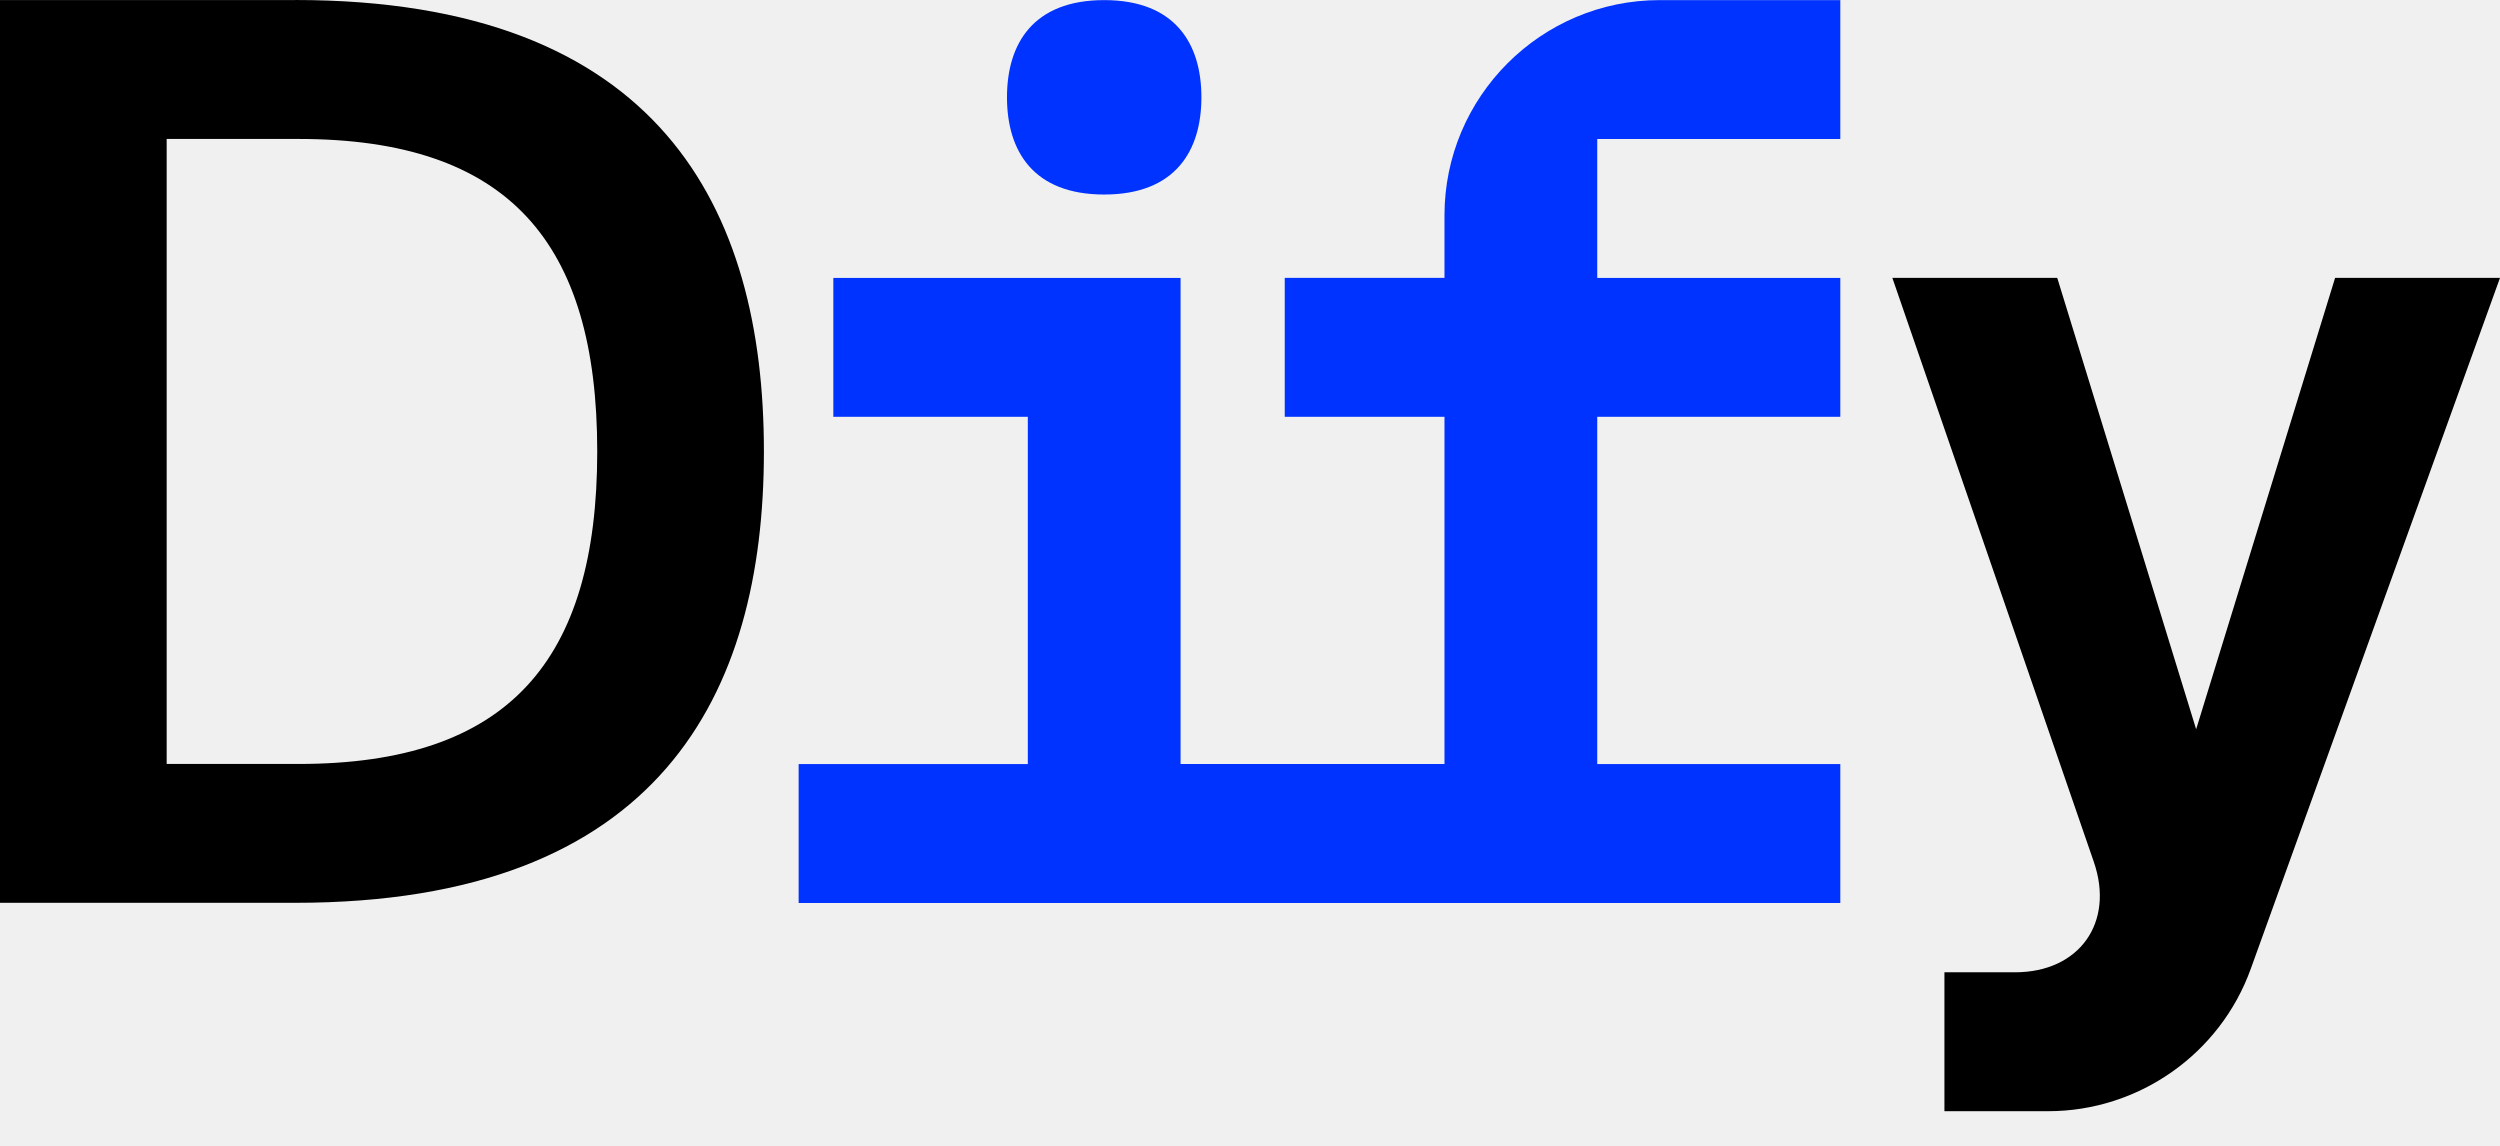
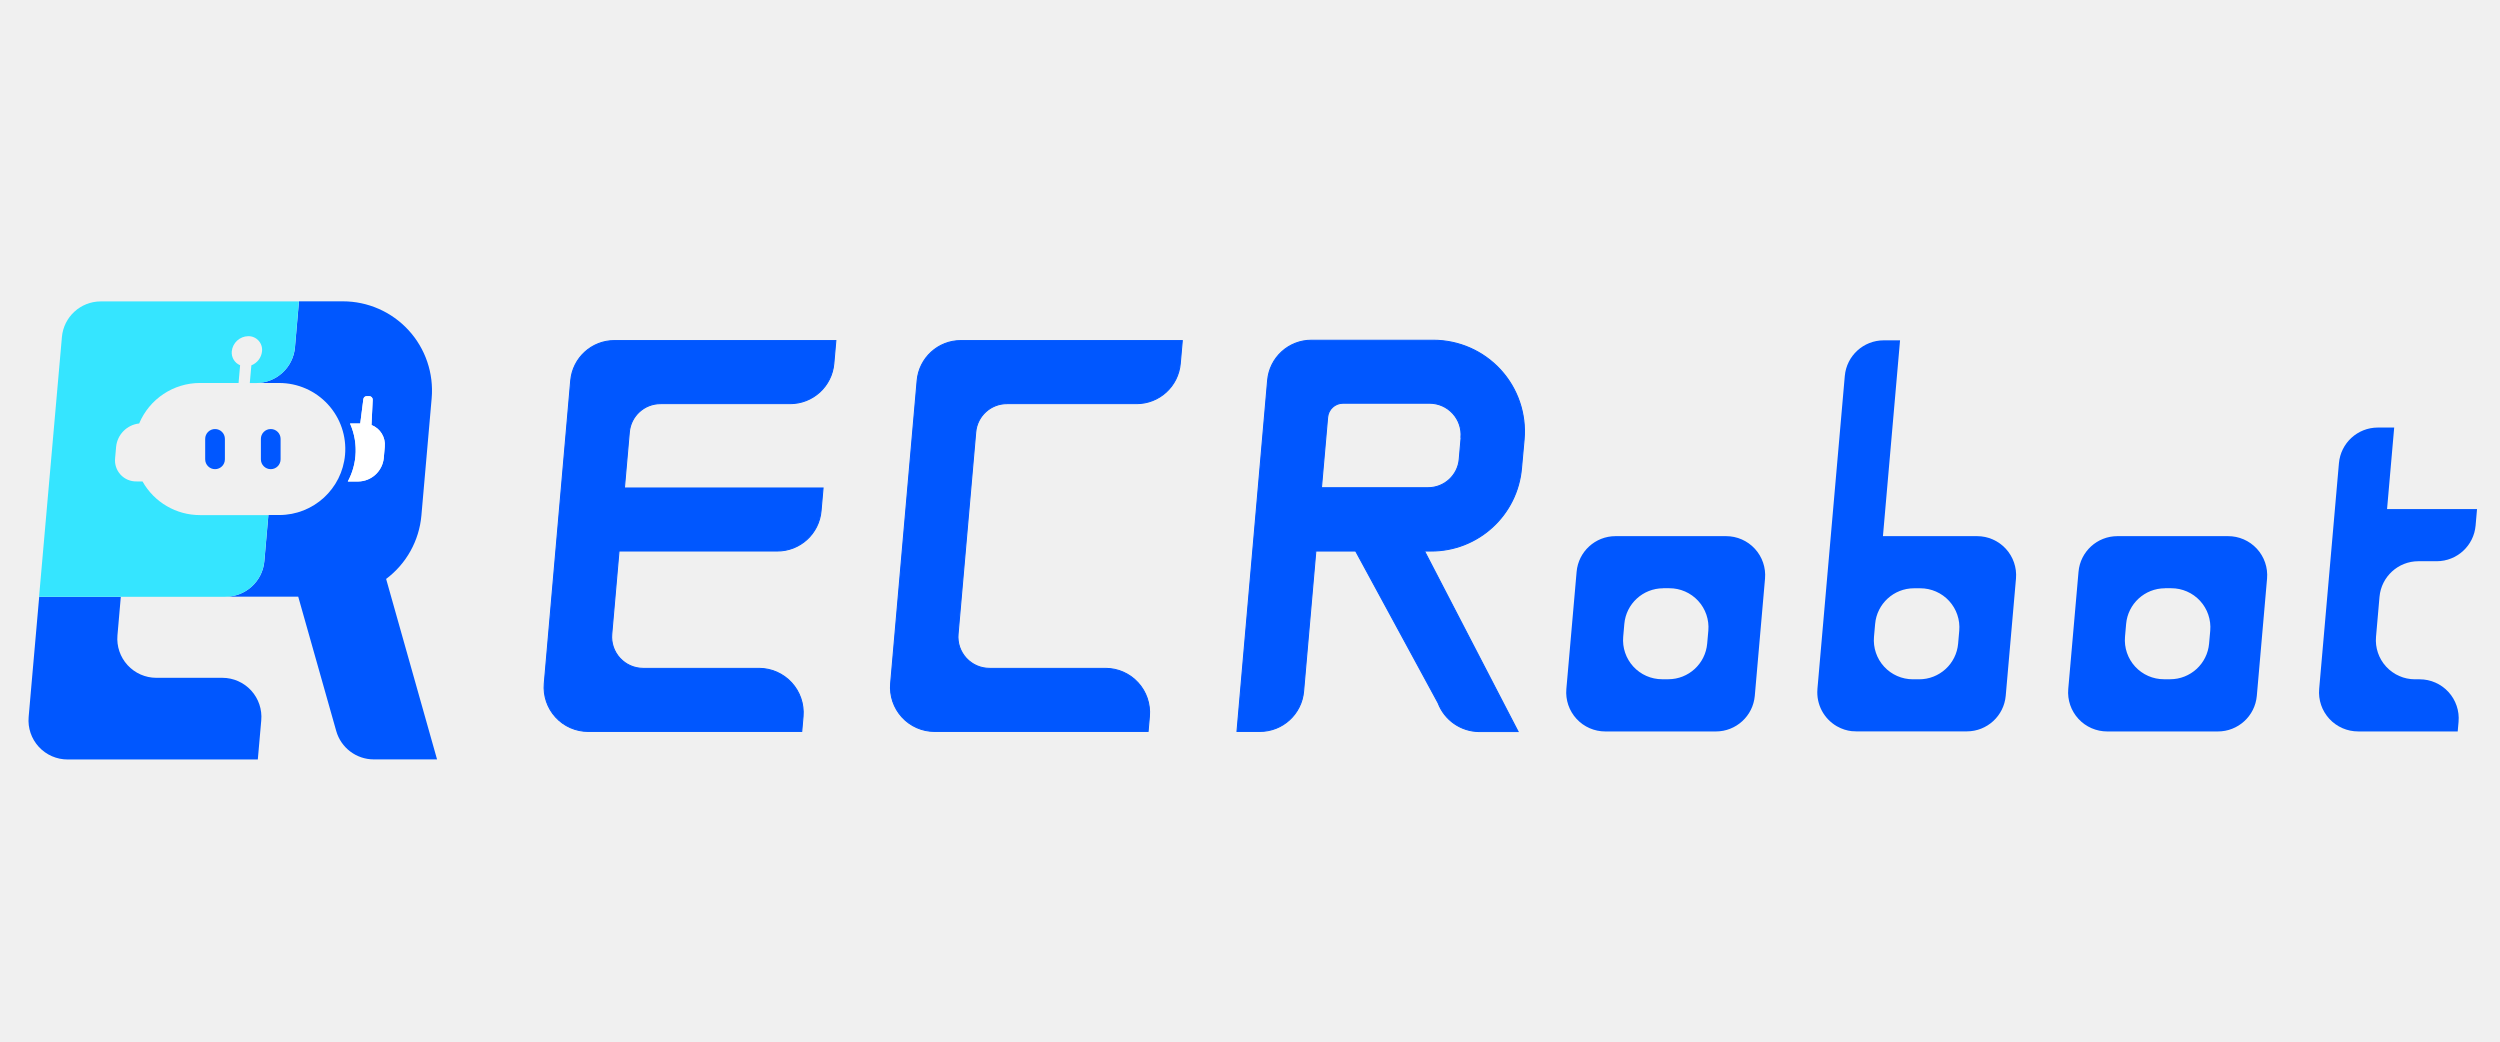
- <svg xmlns="http://www.w3.org/2000/svg" width="48" height="22" viewBox="0 0 48 22" fill="none">
-   <g id="White=False">
-     <g id="if">
-       <path d="M21.2 3.735C22.563 3.735 23.067 2.899 23.067 1.868C23.067 0.837 22.562 0.002 21.2 0.002C19.838 0.002 19.334 0.837 19.334 1.868C19.334 2.899 19.838 3.735 21.2 3.735Z" fill="#0033FF" />
-       <path d="M27.734 4.134V5.335H24.667V8.002H27.734V14.669H22.667V5.336H16V8.003H19.734V14.67H15.334V17.337H35.334V14.67H30.667V8.003H35.334V5.336H30.667V2.669H35.334V0.002H31.867C29.588 0.002 27.734 1.856 27.734 4.135V4.134Z" fill="#0033FF" />
-     </g>
-     <g id="Dy">
-       <path d="M5.667 0.001H0V17.334H5.667C12.667 17.334 14.667 13.334 14.667 8.667C14.667 4 12.667 0 5.667 0V0.001ZM5.734 14.668H3.2V2.668H5.734C9.758 2.668 11.467 4.643 11.467 8.668C11.467 12.692 9.758 14.668 5.734 14.668Z" fill="black" />
-       <path d="M44.834 5.335L42.166 14.002L39.499 5.335H36.333L40.201 16.547C40.604 17.714 39.923 18.668 38.689 18.668H37.333V21.335H39.325C41.063 21.335 42.627 20.236 43.215 18.601L48 5.335H44.834Z" fill="black" />
-     </g>
+ <svg xmlns="http://www.w3.org/2000/svg" viewBox="0 0 192 80" width="192" height="80">
+   <defs>
+     <style>
+       .cls-1,.cls-2{fill:#0057ff;}
+       .cls-1{stroke:#0057ff;stroke-miterlimit:10;stroke-width:0.4px;}
+       .cls-3{fill:#35e5ff;}
+       .cls-4{fill:#fff;}
+     </style>
+   </defs>
+   <g id="圖層_1" data-name="圖層 1" transform="scale(0.2) translate(-530, -320)">
+     <path class="cls-1" d="M749.15,466.15,739,582.46a16.92,16.92,0,0,0,16.87,18.41h82l.51-5.81a17,17,0,0,0-16.87-18.41H776.92a12.09,12.09,0,0,1-12-13.15l2.79-31.91h60.71a16.83,16.83,0,0,0,16.87-15.46l.77-8.75H769.78L771.66,486a12,12,0,0,1,12.05-11h49.62a16.84,16.84,0,0,0,16.87-15.46l.77-8.76H766A16.85,16.85,0,0,0,749.15,466.15Z" />
+     <path class="cls-1" d="M882.18,466.15,872,582.46a16.94,16.94,0,0,0,16.87,18.41h82l.51-5.81a16.94,16.94,0,0,0-16.87-18.41H910A12.09,12.09,0,0,1,897.9,563.5L904.68,486a12,12,0,0,1,12.06-11h49.62a16.84,16.84,0,0,0,16.87-15.46l.77-8.76h-85A16.84,16.84,0,0,0,882.18,466.15Z" />
+     <path class="cls-2" d="M1480.63,521.82l.55-6.33h-34.55l2.74-31.31h-6.28a15,15,0,0,0-14.94,13.69l-7.59,86.69a15,15,0,0,0,15,16.31h38.2l.33-3.72a15,15,0,0,0-14.94-16.3h-1.82a15,15,0,0,1-14.94-16.31l1.34-15.34a15,15,0,0,1,14.94-13.69h7.07A15,15,0,0,0,1480.63,521.82Z" />
+     <path class="cls-1" d="M1106.2,462a35.08,35.08,0,0,0-25.79-11.35h-46.78a16.85,16.85,0,0,0-16.87,15.46L1005,600.87h8.71a16.85,16.85,0,0,0,16.88-15.46l4.7-53.81h15.27l31.66,58.32a17,17,0,0,0,15.84,11h14.89L1077,531.6h2.44a34.78,34.78,0,0,0,34.83-31.93l1-11A35,35,0,0,0,1106.2,462Zm-15.13,26-.72,8.28a12,12,0,0,1-12,11h-40.91l2.37-27a5.93,5.93,0,0,1,5.94-5.45H1079a12.1,12.1,0,0,1,12,13.15Z" />
+     <path class="cls-2" d="M1192.78,525.88h-42.42a15,15,0,0,0-14.94,13.69l-3.94,45a15,15,0,0,0,15,16.31h42.42a15,15,0,0,0,14.94-13.7l3.93-45A15,15,0,0,0,1192.78,525.88Zm-24.14,20H1171a15,15,0,0,1,15,16.31l-.44,4.94a15,15,0,0,1-14.94,13.7h-2.37a15,15,0,0,1-14.94-16.31l.43-4.94A15,15,0,0,1,1168.64,545.9Z" />
+     <path class="cls-2" d="M1385.51,525.88h-42.42a15,15,0,0,0-14.94,13.69l-3.94,45a15,15,0,0,0,15,16.31h42.41a15,15,0,0,0,15-13.7l3.93-45A15,15,0,0,0,1385.51,525.88Zm-24.15,20h2.37a15,15,0,0,1,15,16.31l-.44,4.94a15,15,0,0,1-14.94,13.7h-2.37A15,15,0,0,1,1346,564.54l.43-4.94A15,15,0,0,1,1361.36,545.9Z" />
+     <path class="cls-2" d="M1289.18,525.88h-36.13l6.57-75.19h-6.27a15,15,0,0,0-14.95,13.7l-6.58,75.18h0l-3.93,45s0,.07,0,.11a15,15,0,0,0,7.43,14.18l.15.08a14.74,14.74,0,0,0,5.75,1.85c.15,0,.3,0,.46,0,.38,0,.77.06,1.16.06h42.42a15,15,0,0,0,14.94-13.7l3.94-45A15,15,0,0,0,1289.18,525.88Zm-6.83,36.33-.43,4.94a15,15,0,0,1-15,13.7h-2.36a15,15,0,0,1-14.95-16.31l.44-4.94A15,15,0,0,1,1265,545.9h2.37A15,15,0,0,1,1282.35,562.21Z" />
+     <path class="cls-2" d="M615.38,580.28H590A15,15,0,0,1,575.1,564l1.29-14.81H545.05l-2.74,31.12h0L541,595.33a15,15,0,0,0,15,16.31H629l1.32-15A15,15,0,0,0,615.38,580.28Z" />
+     <rect class="cls-2" x="608.79" y="484.75" width="7.57" height="15.41" rx="3.78" />
+     <rect class="cls-2" x="630.18" y="484.75" width="7.57" height="15.41" rx="3.78" />
+     <path class="cls-2" d="M678.27,542.31a34.18,34.18,0,0,0,13.55-24.39l3.94-45a34.23,34.23,0,0,0-34.1-37.21H644.82l-1.54,17.67a15,15,0,0,1-14.94,13.69h8.9a25.36,25.36,0,0,1,25.26,27.56h0a25.36,25.36,0,0,1-25.26,23.14h-4.16l-1.55,17.67a15,15,0,0,1-14.94,13.69h27.93l14.59,51.56a15,15,0,0,0,14.43,10.92h24.29Zm-.52-50.73-.38,4.33a10,10,0,0,1-9.75,9h-4.06a25.28,25.28,0,0,0,.85-22.26h3.92l1.2-9.37a1.29,1.29,0,0,1,1.29-1.13h1a1.31,1.31,0,0,1,1.3,1.36l-.46,9.72A8.07,8.07,0,0,1,677.75,491.58Z" />
+     <path class="cls-3" d="M586.33,435.74H568.71a15,15,0,0,0-14.94,13.69L545,549.16h71.55a15,15,0,0,0,14.94-13.69l1.55-17.67H606.82a25.32,25.32,0,0,1-22.1-12.93H582.4a8.08,8.08,0,0,1-8.19-9l.38-4.33a10,10,0,0,1,8.85-8.93,25.35,25.35,0,0,1,23.38-15.55h14.79l.59-6.81A5.25,5.25,0,0,1,619,454.9a6.48,6.48,0,0,1,6.32-5.81,5.24,5.24,0,0,1,5.3,5.81,6.49,6.49,0,0,1-4.1,5.39l-.6,6.81h2.37a15,15,0,0,0,14.95-13.69l1.54-17.67Z" />
+     <path class="cls-4" d="M672.66,483.19l.46-9.72a1.31,1.31,0,0,0-1.3-1.36h-1a1.29,1.29,0,0,0-1.29,1.13l-1.2,9.37h-3.92a25.19,25.19,0,0,1,2.08,12.48h0a25.21,25.21,0,0,1-2.93,9.78h4.06a10,10,0,0,0,9.75-9l.38-4.33A8.07,8.07,0,0,0,672.66,483.19Z" />
  </g>
</svg>
